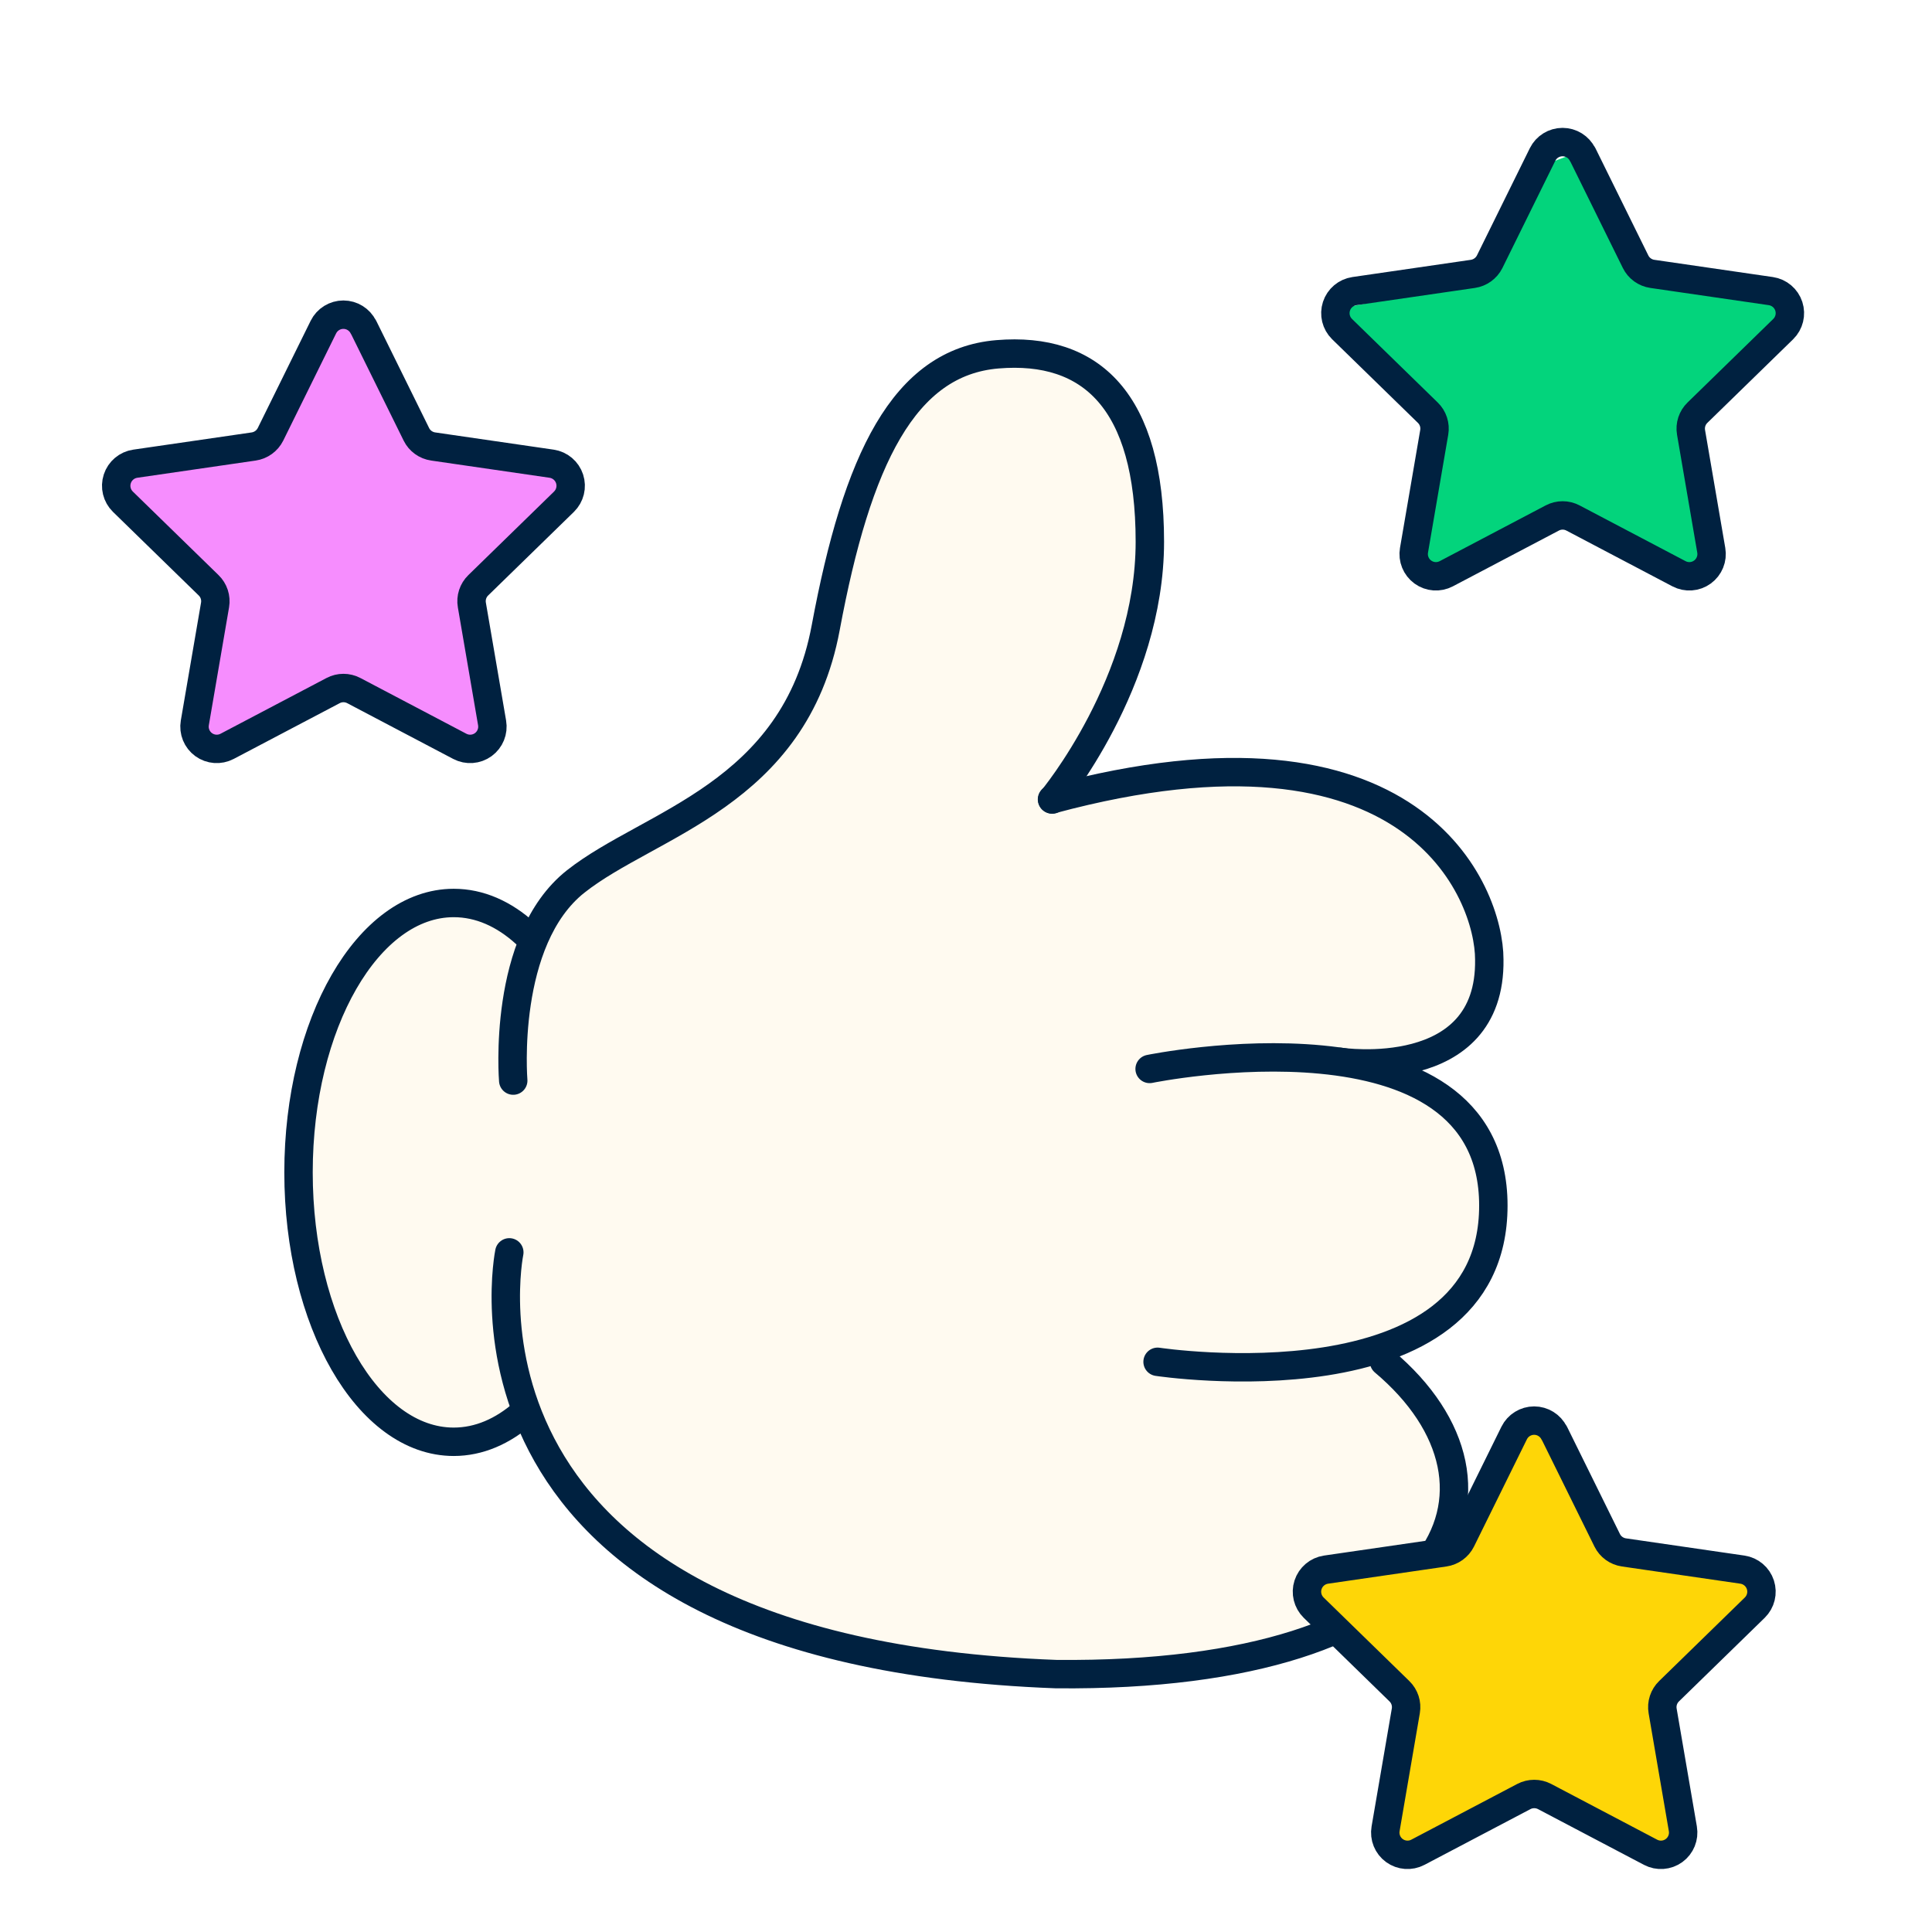
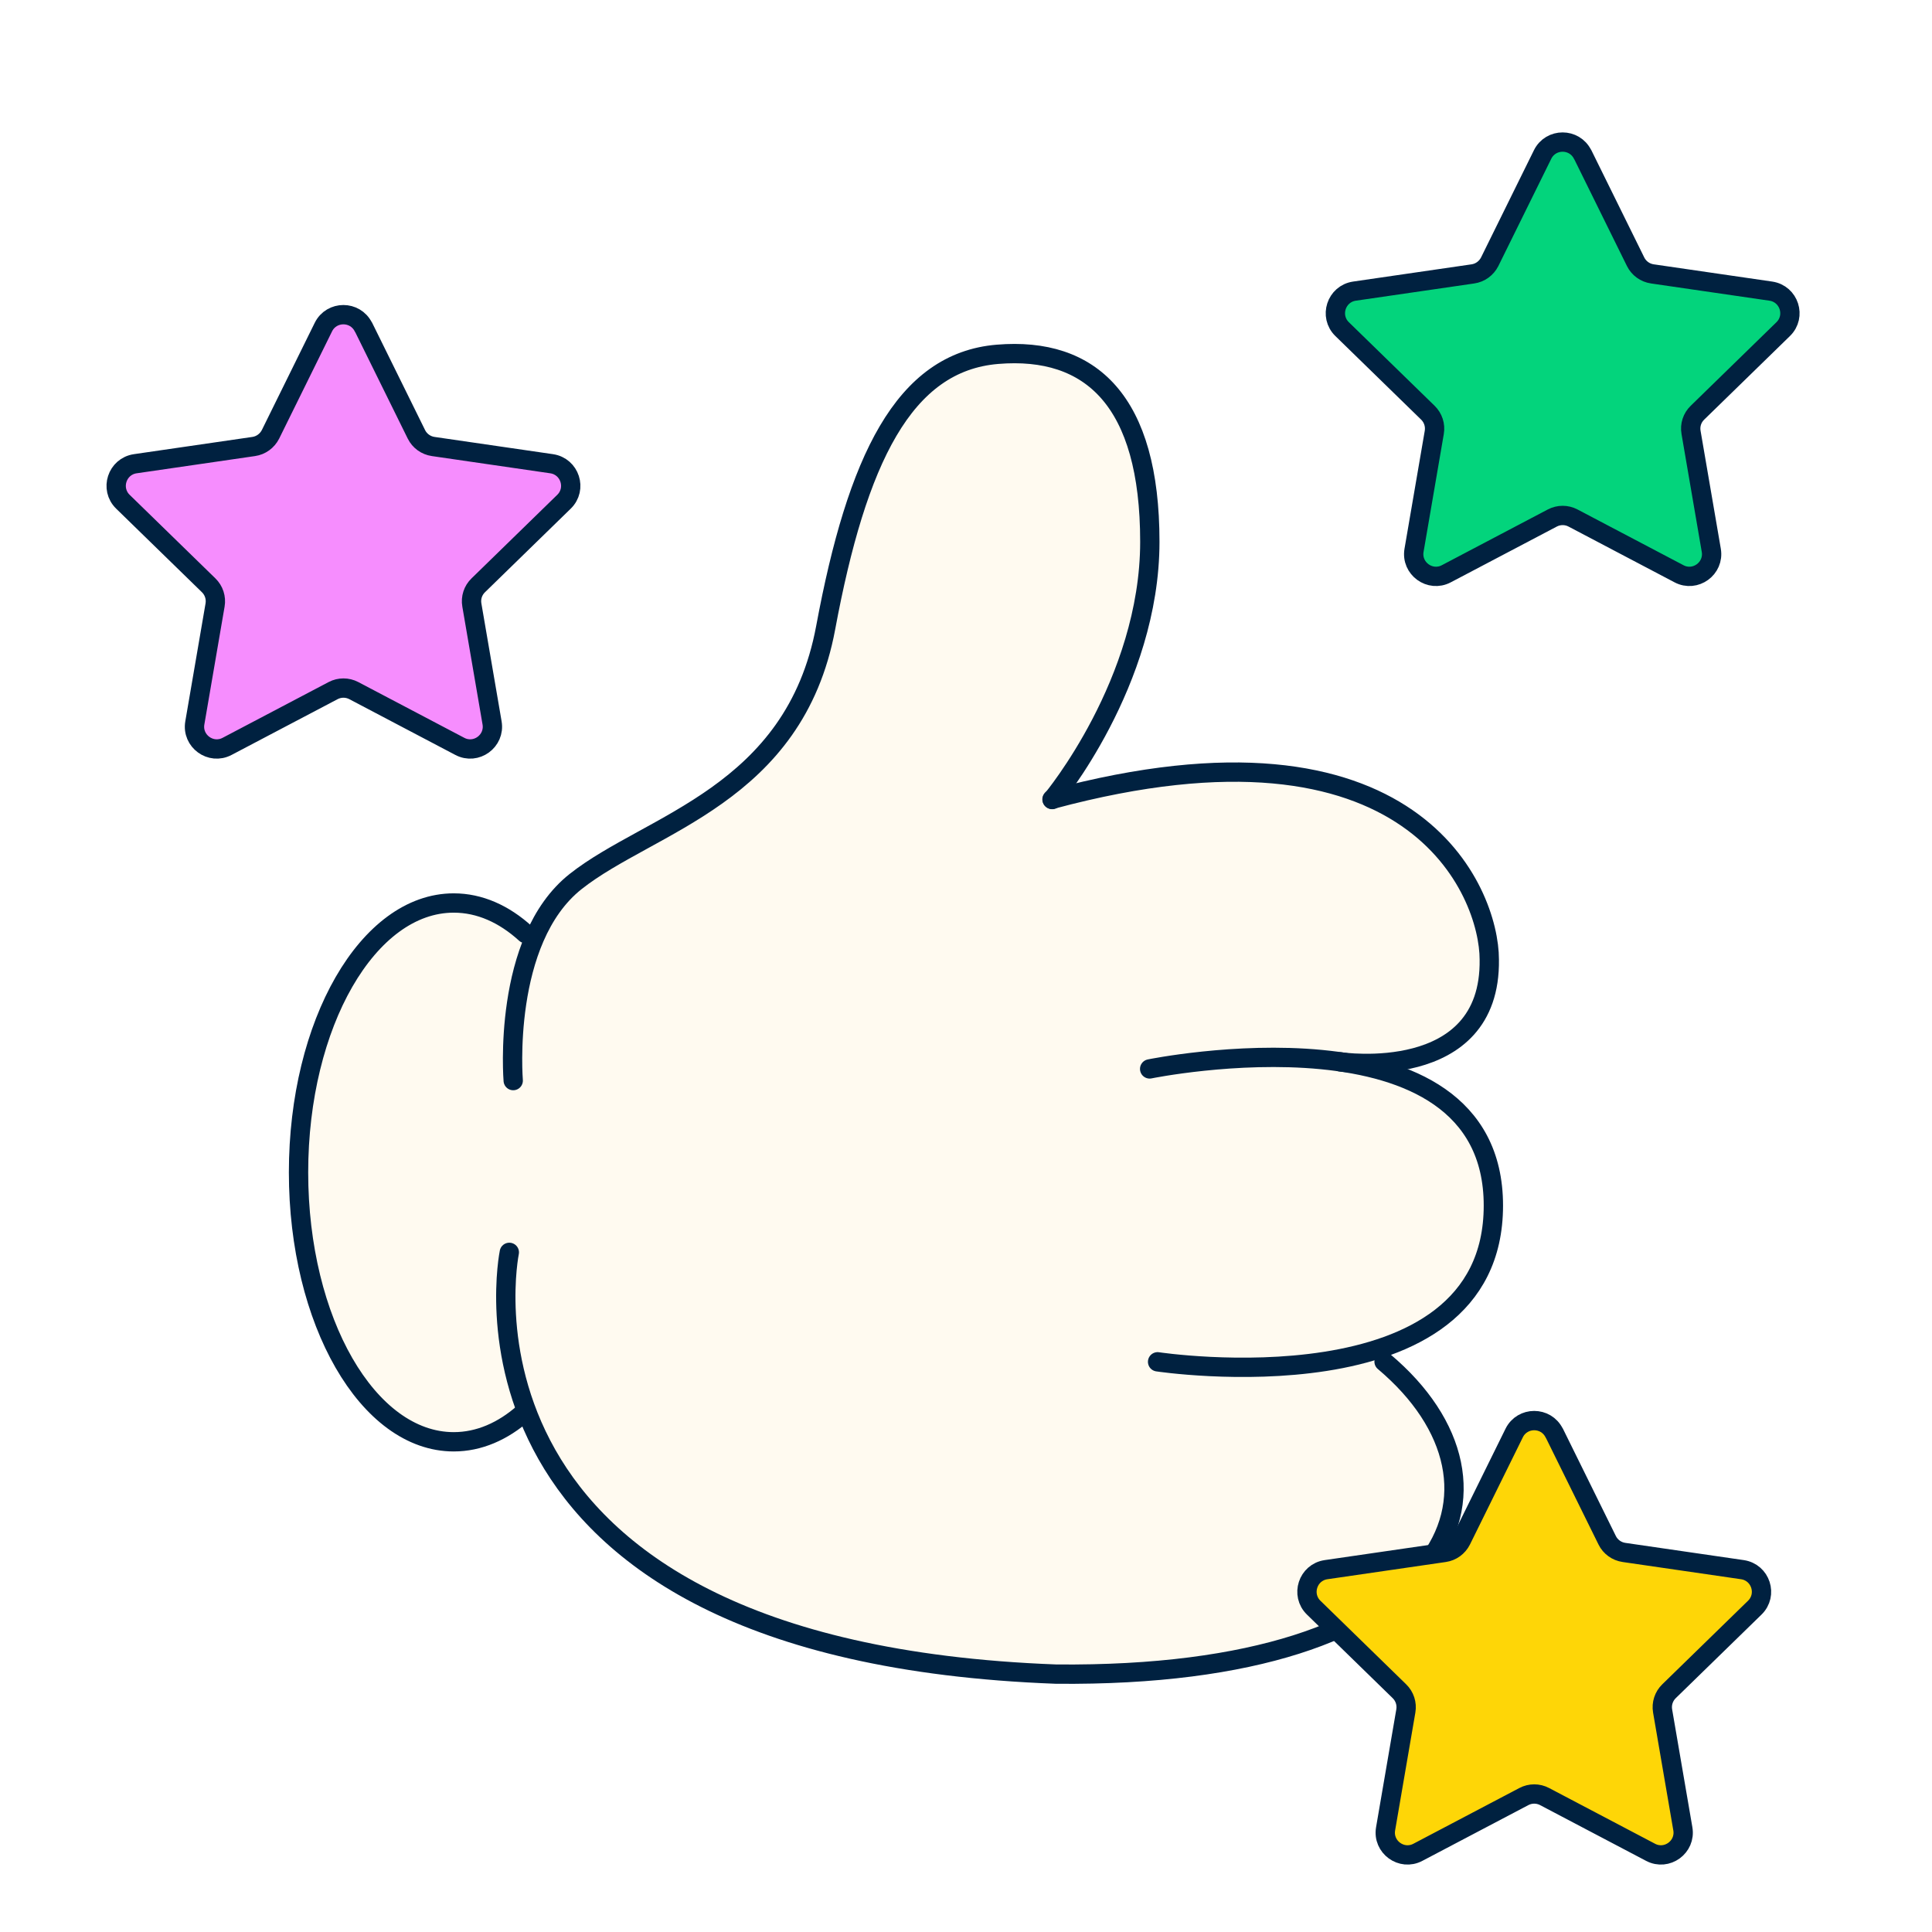
- <svg xmlns="http://www.w3.org/2000/svg" id="Layer_1" viewBox="0 0 68 68">
+ <svg xmlns="http://www.w3.org/2000/svg" id="Layer_1" viewBox="0 0 100 100">
  <defs>
    <style>.st0{fill:#fffaf0}.st1{fill:none;stroke:#002140;stroke-linecap:round;stroke-linejoin:round}.st2{fill:#03d47c}.st3{fill:#fed607}.st4{fill:#f68dfe}</style>
  </defs>
-   <path d="m57.578 9.652-2.181-4.241-.968.362-1.819 4-5.454 1.092.486 1.089 3.028 3.273-.847 4.972 1.089.241L55 18.001l4.639 2.56.606-.606-.362-5.089 3.149-3.639-.482-.606z" class="st2" />
-   <path d="m55.705 5.436 1.863 3.777c.113.23.336.391.592.427l4.168.606a.785.785 0 0 1 .435 1.337l-3.017 2.941a.78.78 0 0 0-.227.694l.712 4.15a.783.783 0 0 1-1.136.826l-3.73-1.962a.78.78 0 0 0-.731 0l-3.73 1.962a.783.783 0 0 1-1.136-.826l.712-4.15a.78.78 0 0 0-.227-.694l-3.017-2.941a.785.785 0 0 1 .435-1.337l4.168-.606a.79.79 0 0 0 .592-.427l1.863-3.777a.785.785 0 0 1 1.406 0z" class="st1" />
-   <path d="M37.5 28s3.591-6 2.827-10.099c-.41-2.2-.338-5.401-4.327-5.401s-5.572 3.481-5.708 4.581S29.079 26.211 25.5 28c-8 4-6.5 5-6.5 5s-1.763-1.764-3.826-.938S11 35 10.501 38.661c0 3.436.498 8.839 2.998 10.839 1.674 2 4.973.5 4.973.5s2.527 7.5 18.007 9.147c11.52 0 14.52-4.647 14.981-6.325 0-2.321-2.961-5.321-2.961-5.321s4-1.5 4-5c0-2.5-2.965-5.07-2.965-5.07s3.518-1.457 2.965-3.93c-.547-2.473-2.5-5.5-7.364-6.241-5.083.273-7.136.741-7.136.741z" class="st0" />
-   <path d="M18.436 49.727c-.739.652-1.578 1.019-2.467 1.019-3.02 0-5.462-4.244-5.462-9.482s2.448-9.482 5.462-9.482c.913 0 1.771.385 2.529 1.075" class="st0" />
-   <path d="M18.436 49.727c-.739.652-1.578 1.019-2.467 1.019-3.02 0-5.462-4.244-5.462-9.482s2.448-9.482 5.462-9.482c.913 0 1.771.385 2.529 1.075" class="st1" />
-   <path d="M18.064 38.033s-.41-4.946 2.2-7.009 7.699-3.026 8.799-8.935 2.746-9.345 6.046-9.619c3.299-.273 5.362 1.647 5.362 6.599s-3.436 9.072-3.436 9.072" class="st0" />
-   <path d="M18.064 38.033s-.41-4.946 2.2-7.009 7.699-3.026 8.799-8.935 2.746-9.345 6.046-9.619c3.299-.273 5.362 1.647 5.362 6.599s-3.436 9.072-3.436 9.072" class="st1" />
-   <path d="M17.926 44.079s-2.889 14.018 19.243 14.844c14.018.137 16.771-6.599 11.545-10.998" class="st0" />
-   <path d="M17.926 44.079s-2.889 14.018 19.243 14.844c14.018.137 16.771-6.599 11.545-10.998" class="st1" />
-   <path d="M47.174 37.374s5.313.795 5.244-3.604c0-2.336-2.61-9.072-15.391-5.636" class="st0" />
-   <path d="M47.174 37.374s5.313.795 5.244-3.604c0-2.336-2.61-9.072-15.391-5.636" class="st1" />
-   <path d="M40.743 47.931s11.818 1.789 11.818-5.499-12.098-4.809-12.098-4.809" class="st0" />
-   <path d="M40.743 47.931s11.818 1.789 11.818-5.499-12.098-4.809-12.098-4.809" class="st1" />
-   <path d="m56.458 54.286-2.181-4.241-.972.362-1.816 4-5.454 1.092.482 1.089 3.032 3.273-.851 4.972 1.092.241 4.365-1.699 4.362 1.819.606-.606-.365-5.089 3.153-3.639-.486-.606-4.968-.968Z" class="st3" />
-   <path d="m54.705 50.436 1.863 3.777c.113.23.336.391.592.427l4.168.606a.785.785 0 0 1 .435 1.337l-3.017 2.941a.78.78 0 0 0-.227.694l.712 4.15a.783.783 0 0 1-1.136.826l-3.73-1.962a.79.79 0 0 0-.731 0l-3.73 1.962a.783.783 0 0 1-1.136-.826l.712-4.15a.78.78 0 0 0-.227-.694l-3.017-2.941a.785.785 0 0 1 .435-1.337l4.168-.606a.79.79 0 0 0 .592-.427l1.863-3.777a.785.785 0 0 1 1.406 0z" class="st1" />
-   <path d="M15 15.5 12.5 11l-1.227.362-1.819 4-4.954.851L4 17.5l3.514 3.316-.848 4.972 1.333.362 4.121-1.816 4.362 1.816.606-.606-.362-5.089 3.272-2.954-.606-1.287-4.394-.713Z" class="st4" />
-   <path d="m12.793 11.511 1.863 3.777c.113.23.336.391.592.427l4.168.606a.785.785 0 0 1 .435 1.337l-3.017 2.941a.78.78 0 0 0-.226.694l.712 4.15a.783.783 0 0 1-1.136.826l-3.73-1.962a.78.78 0 0 0-.731 0l-3.73 1.962a.783.783 0 0 1-1.136-.826l.712-4.15a.78.78 0 0 0-.227-.694l-3.017-2.941a.785.785 0 0 1 .435-1.337l4.168-.606a.79.79 0 0 0 .592-.427l1.863-3.777a.785.785 0 0 1 1.406 0z" class="st1" />
+   <path d="M85.174 14.193 81.5 7.5h-1l-3.695 6.693L69.5 15.5l-.5 1 5.515 5.892-1.246 7.312 1.601.355 6.012-3.587 6.822 3.764.892-.892-.892-7.603 4.991-5.232L91.5 15z" class="st2" />
+   <path d="m81.919 7.994 2.74 5.555c.167.338.494.575.87.628l6.13.892c.946.14 1.322 1.3.639 1.966l-4.437 4.325a1.14 1.14 0 0 0-.333 1.021l1.048 6.103c.161.94-.827 1.66-1.671 1.214l-5.485-2.885a1.15 1.15 0 0 0-1.074 0l-5.485 2.885c-.843.446-1.832-.274-1.671-1.214l1.048-6.103a1.15 1.15 0 0 0-.333-1.021l-4.438-4.325c-.682-.666-.306-1.827.639-1.966l6.13-.892c.376-.054.698-.29.87-.628l2.74-5.555c.424-.854 1.644-.854 2.068 0z" class="st1" />
+   <path d="M55.147 41.176s5.281-8.824 4.157-14.851c-.603-3.235-.497-7.943-6.363-7.943S46 22 43.5 28.5c-.201 1.617-1 9-6 12.676-10 4.324-9.559 7.353-9.559 7.353s-2.593-2.595-5.626-1.38C18.5 48 16.233 53.616 15.5 59c0 5.053.677 10.852 4.353 13.794 2.462 2.941 7.314.735 7.314.735S28.91 78.698 36.5 82.5c4.005 2.006 9.637 3.163 17.5 4 16.94 0 20.821-6.032 21.5-8.5 0-3.414-4.176-8.148-4.176-8.148s5.882-2.206 5.882-7.353-5.206-7.5-5.206-7.5 5.206-.5 5.206-5.736c-.804-3.637-3.676-8.088-10.829-9.178-7.475.402-10.494 1.09-10.494 1.09h-.735Z" class="st0" />
+   <path d="M27.112 73.128c-1.087.959-2.321 1.499-3.628 1.499-4.441 0-8.032-6.241-8.032-13.944s3.6-13.944 8.032-13.944c1.343 0 2.604.567 3.719 1.581" class="st1" />
+   <path d="M26.564 55.931s-.603-7.274 3.235-10.307 11.322-4.45 12.939-13.14 4.039-13.743 8.891-14.145 7.886 2.422 7.886 9.704-5.053 13.341-5.053 13.341m-28.1 23.438s-4.249 20.614 28.299 21.83c20.615.201 24.662-9.704 16.978-16.174" class="st1" />
+   <path d="M69.373 54.961s7.813 1.17 7.712-5.3c0-3.436-3.838-13.341-22.634-8.288" class="st1" />
+   <path d="M59.917 70.487s17.38 2.632 17.38-8.087-17.791-7.073-17.791-7.073" class="st1" />
+   <path d="m83.027 79.832-3.207-6.237-1.429.532-2.67 5.883-8.021 1.606L68 83l4.868 5.03-1.252 7.312 1.606.355L79.5 93l6.556 2.874.892-.892-.537-7.484L91 82.5l-.667-1.244z" class="st3" />
+   <path d="m80.448 74.17 2.74 5.555c.166.339.494.575.87.629l6.13.892c.946.14 1.322 1.3.639 1.966l-4.438 4.325a1.15 1.15 0 0 0-.333 1.021l1.048 6.103c.161.94-.827 1.66-1.671 1.214l-5.485-2.885a1.15 1.15 0 0 0-1.074 0l-5.485 2.885c-.843.446-1.832-.274-1.671-1.214l1.048-6.103a1.15 1.15 0 0 0-.333-1.021l-4.437-4.325c-.682-.666-.306-1.827.639-1.966l6.13-.892c.376-.054.698-.29.87-.629l2.74-5.555c.424-.854 1.644-.854 2.068 0z" class="st1" />
+   <path d="m22.059 22.794-3.676-6.618-1.804.532-2.675 5.882-7.285 1.252-.735 1.893 5.168 4.876-1.246 7.312L11.502 39l6.325-3.215L24.502 39l1-1.5-1-6.888 4.912-4.876-.412-1.735-6.941-1.206Z" class="st4" />
+   <path d="m18.814 16.928 2.74 5.555c.167.338.494.575.87.628l6.13.892c.946.14 1.322 1.3.639 1.966l-4.437 4.325a1.14 1.14 0 0 0-.333 1.021l1.047 6.103c.161.94-.827 1.66-1.671 1.214l-5.485-2.885a1.15 1.15 0 0 0-1.074 0l-5.485 2.885c-.844.446-1.832-.274-1.671-1.214l1.048-6.103a1.15 1.15 0 0 0-.333-1.021l-4.438-4.325c-.682-.666-.306-1.827.639-1.966l6.13-.892c.376-.054.698-.29.87-.628l2.74-5.555c.424-.854 1.644-.854 2.068 0z" class="st1" />
</svg>
